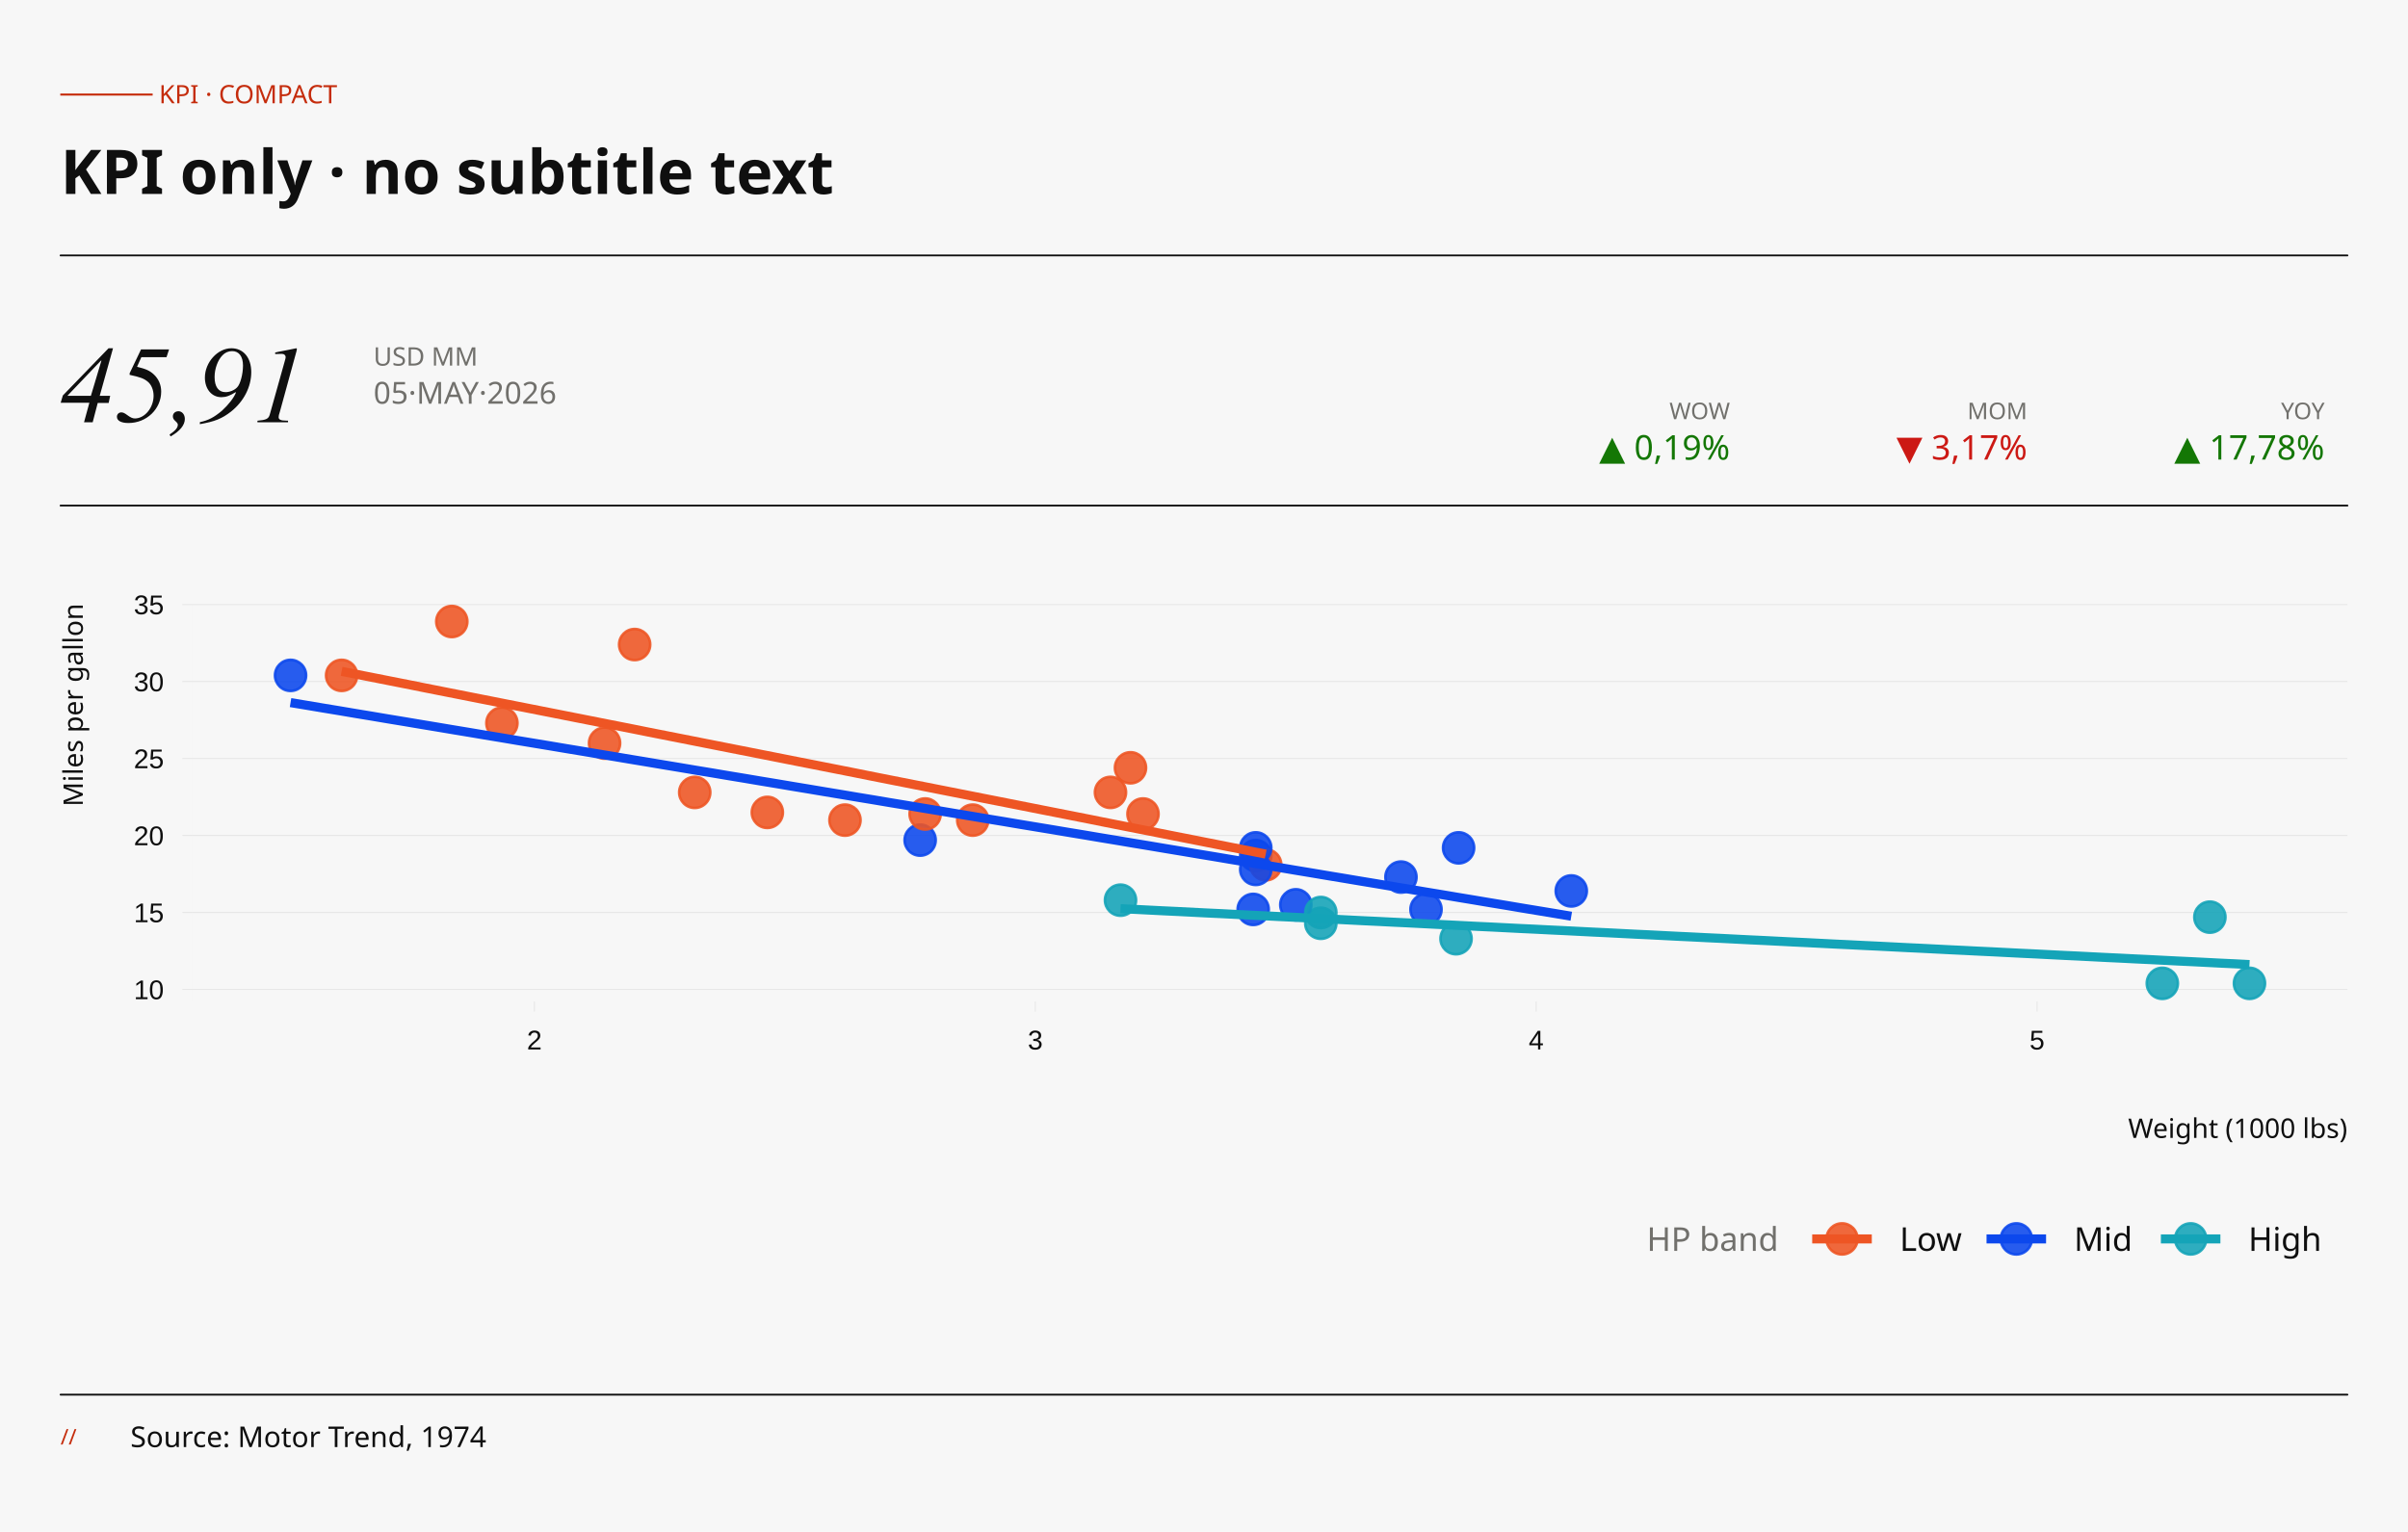
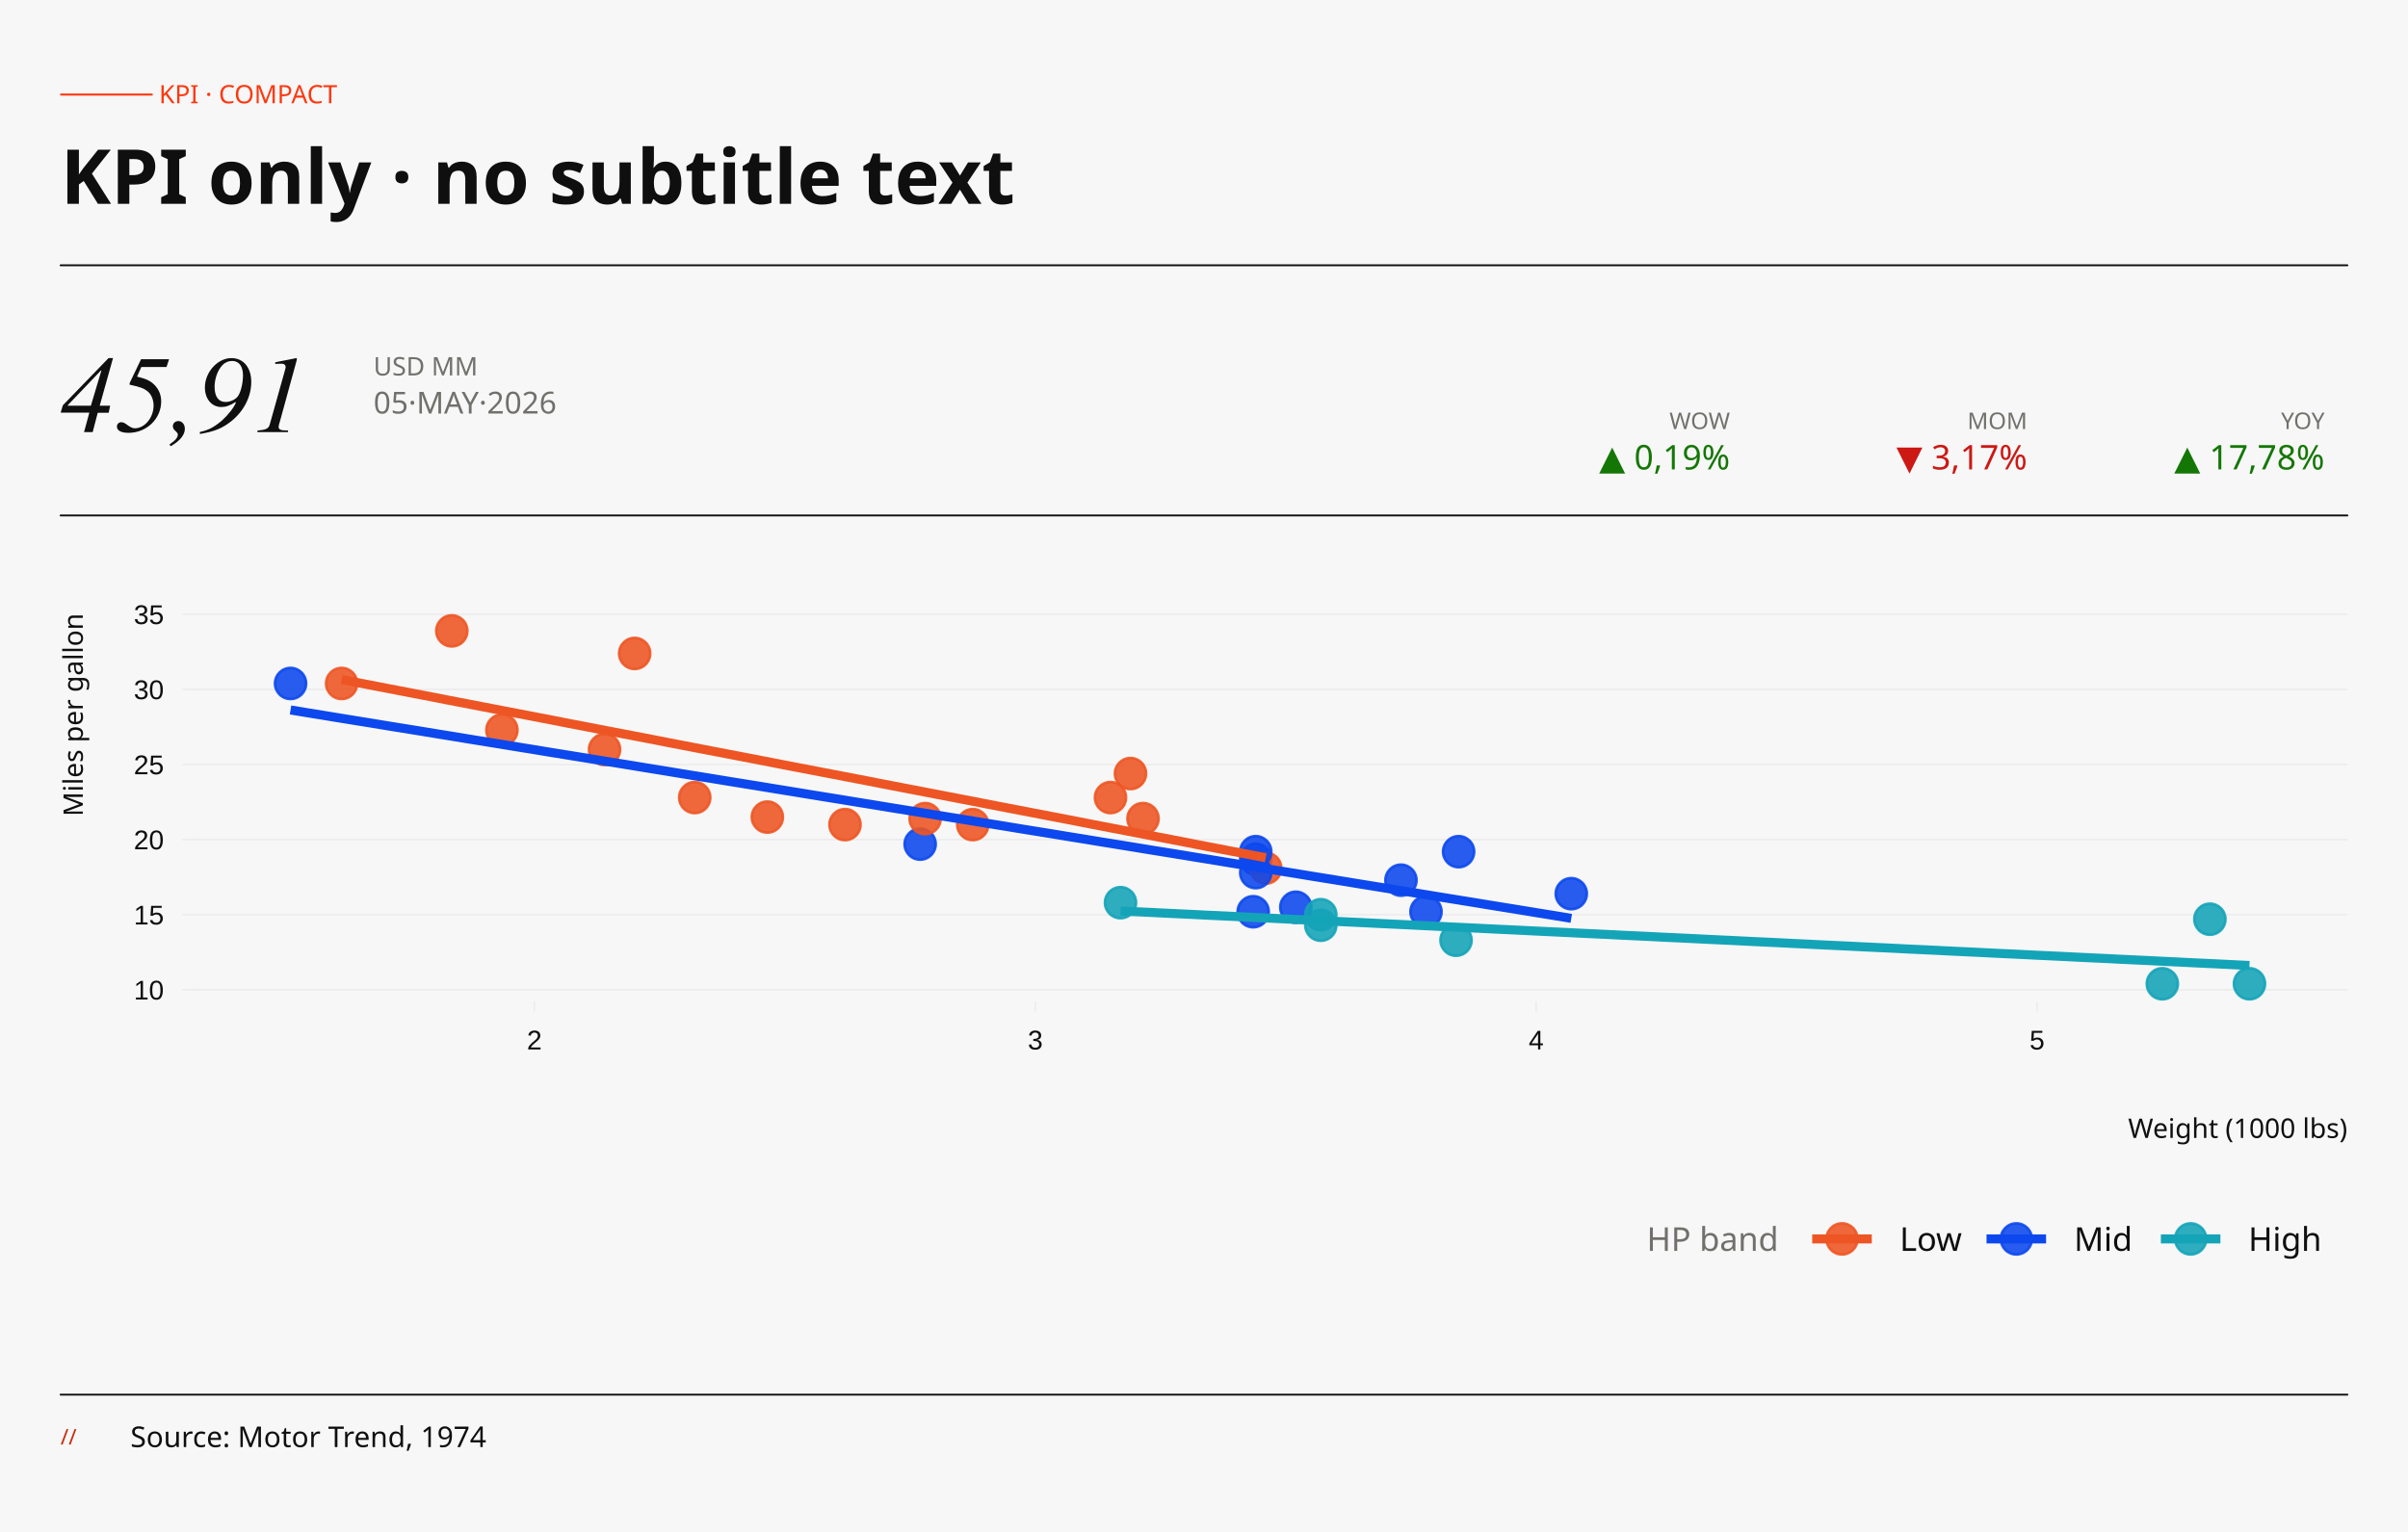
<svg xmlns="http://www.w3.org/2000/svg" width="396.00pt" height="252.00pt" viewBox="0 0 396.00 252.00">
  <g class="svglite">
    <defs>
      <style type="text/css">
    .svglite line, .svglite polyline, .svglite polygon, .svglite path, .svglite rect, .svglite circle {
      fill: none;
      stroke: #000000;
      stroke-linecap: round;
      stroke-linejoin: round;
      stroke-miterlimit: 10.00;
    }
    .svglite text {
      white-space: pre;
    }
    .svglite g.glyphgroup path {
      fill: inherit;
      stroke: none;
    }
  </style>
    </defs>
    <rect width="100%" height="100%" style="stroke: none; fill: none;" />
    <defs>
      <clipPath id="cpMC4wMHwzOTYuMDB8MC4wMHwyNTIuMDA=">
        <rect x="0.00" y="0.00" width="396.00" height="252.00" />
      </clipPath>
    </defs>
    <g clip-path="url(#cpMC4wMHwzOTYuMDB8MC4wMHwyNTIuMDA=)">
      <rect x="-0" y="-0" width="396.00" height="252.00" style="stroke-width: 0.65; stroke: none; fill: #F7F7F7;" />
    </g>
    <defs>
-       <clipPath id="cpMzEuNjd8Mzg2LjA0fDk5LjI2fDE2NC43NA==">
-         <rect x="31.67" y="99.26" width="354.37" height="65.48" />
+       <clipPath id="cpMzEuNjd8Mzg2LjA0fDEwMC44OHwxNjQuNzQ=">
+         <rect x="31.67" y="100.88" width="354.37" height="63.86" />
      </clipPath>
    </defs>
-     <g clip-path="url(#cpMzEuNjd8Mzg2LjA0fDk5LjI2fDE2NC43NA==)">
-       <rect x="31.67" y="99.26" width="354.37" height="65.48" style="stroke-width: 0.65; stroke: none; fill: #F7F7F7;" />
-       <polyline points="31.67,162.77 386.04,162.77 " style="stroke-width: 0.15; stroke: #E4E4E4; stroke-linecap: butt;" />
-       <polyline points="31.67,150.11 386.04,150.11 " style="stroke-width: 0.15; stroke: #E4E4E4; stroke-linecap: butt;" />
-       <polyline points="31.67,137.44 386.04,137.44 " style="stroke-width: 0.15; stroke: #E4E4E4; stroke-linecap: butt;" />
-       <polyline points="31.67,124.78 386.04,124.78 " style="stroke-width: 0.15; stroke: #E4E4E4; stroke-linecap: butt;" />
-       <polyline points="31.67,112.11 386.04,112.11 " style="stroke-width: 0.15; stroke: #E4E4E4; stroke-linecap: butt;" />
-       <polyline points="31.67,99.45 386.04,99.45 " style="stroke-width: 0.15; stroke: #E4E4E4; stroke-linecap: butt;" />
-       <circle cx="138.96" cy="134.91" r="2.56" style="stroke-width: 0.43; stroke: #EE5524; stroke-opacity: 0.88; fill: #EE5524; fill-opacity: 0.88;" />
-       <circle cx="159.97" cy="134.91" r="2.56" style="stroke-width: 0.43; stroke: #EE5524; stroke-opacity: 0.88; fill: #EE5524; fill-opacity: 0.88;" />
-       <circle cx="114.25" cy="130.35" r="2.56" style="stroke-width: 0.43; stroke: #EE5524; stroke-opacity: 0.88; fill: #EE5524; fill-opacity: 0.88;" />
-       <circle cx="187.97" cy="133.90" r="2.56" style="stroke-width: 0.43; stroke: #EE5524; stroke-opacity: 0.88; fill: #EE5524; fill-opacity: 0.88;" />
-       <circle cx="206.51" cy="140.74" r="2.56" style="stroke-width: 0.43; stroke: #0C48ED; stroke-opacity: 0.88; fill: #0C48ED; fill-opacity: 0.88;" />
-       <circle cx="208.15" cy="142.26" r="2.56" style="stroke-width: 0.43; stroke: #EE5524; stroke-opacity: 0.88; fill: #EE5524; fill-opacity: 0.88;" />
-       <circle cx="217.21" cy="151.88" r="2.56" style="stroke-width: 0.43; stroke: #14A4B8; stroke-opacity: 0.88; fill: #14A4B8; fill-opacity: 0.88;" />
-       <circle cx="185.91" cy="126.30" r="2.56" style="stroke-width: 0.43; stroke: #EE5524; stroke-opacity: 0.88; fill: #EE5524; fill-opacity: 0.88;" />
-       <circle cx="182.62" cy="130.35" r="2.56" style="stroke-width: 0.43; stroke: #EE5524; stroke-opacity: 0.88; fill: #EE5524; fill-opacity: 0.88;" />
-       <circle cx="206.51" cy="139.47" r="2.56" style="stroke-width: 0.43; stroke: #0C48ED; stroke-opacity: 0.88; fill: #0C48ED; fill-opacity: 0.88;" />
-       <circle cx="206.51" cy="143.02" r="2.56" style="stroke-width: 0.43; stroke: #0C48ED; stroke-opacity: 0.88; fill: #0C48ED; fill-opacity: 0.88;" />
-       <circle cx="258.40" cy="146.56" r="2.56" style="stroke-width: 0.43; stroke: #0C48ED; stroke-opacity: 0.88; fill: #0C48ED; fill-opacity: 0.88;" />
-       <circle cx="230.39" cy="144.28" r="2.56" style="stroke-width: 0.43; stroke: #0C48ED; stroke-opacity: 0.88; fill: #0C48ED; fill-opacity: 0.88;" />
-       <circle cx="234.51" cy="149.60" r="2.56" style="stroke-width: 0.43; stroke: #0C48ED; stroke-opacity: 0.88; fill: #0C48ED; fill-opacity: 0.88;" />
-       <circle cx="355.60" cy="161.76" r="2.56" style="stroke-width: 0.43; stroke: #14A4B8; stroke-opacity: 0.88; fill: #14A4B8; fill-opacity: 0.88;" />
-       <circle cx="369.93" cy="161.76" r="2.56" style="stroke-width: 0.43; stroke: #14A4B8; stroke-opacity: 0.88; fill: #14A4B8; fill-opacity: 0.88;" />
-       <circle cx="363.42" cy="150.87" r="2.56" style="stroke-width: 0.43; stroke: #14A4B8; stroke-opacity: 0.88; fill: #14A4B8; fill-opacity: 0.88;" />
-       <circle cx="104.37" cy="106.03" r="2.56" style="stroke-width: 0.43; stroke: #EE5524; stroke-opacity: 0.88; fill: #EE5524; fill-opacity: 0.88;" />
-       <circle cx="56.18" cy="111.10" r="2.56" style="stroke-width: 0.43; stroke: #EE5524; stroke-opacity: 0.88; fill: #EE5524; fill-opacity: 0.88;" />
-       <circle cx="74.30" cy="102.24" r="2.56" style="stroke-width: 0.43; stroke: #EE5524; stroke-opacity: 0.88; fill: #EE5524; fill-opacity: 0.88;" />
-       <circle cx="126.19" cy="133.64" r="2.56" style="stroke-width: 0.43; stroke: #EE5524; stroke-opacity: 0.88; fill: #EE5524; fill-opacity: 0.88;" />
-       <circle cx="213.10" cy="148.84" r="2.56" style="stroke-width: 0.43; stroke: #0C48ED; stroke-opacity: 0.88; fill: #0C48ED; fill-opacity: 0.88;" />
-       <circle cx="206.09" cy="149.60" r="2.56" style="stroke-width: 0.43; stroke: #0C48ED; stroke-opacity: 0.88; fill: #0C48ED; fill-opacity: 0.88;" />
-       <circle cx="239.45" cy="154.42" r="2.56" style="stroke-width: 0.43; stroke: #14A4B8; stroke-opacity: 0.88; fill: #14A4B8; fill-opacity: 0.88;" />
-       <circle cx="239.87" cy="139.47" r="2.56" style="stroke-width: 0.43; stroke: #0C48ED; stroke-opacity: 0.88; fill: #0C48ED; fill-opacity: 0.88;" />
-       <circle cx="82.54" cy="118.95" r="2.56" style="stroke-width: 0.43; stroke: #EE5524; stroke-opacity: 0.88; fill: #EE5524; fill-opacity: 0.88;" />
-       <circle cx="99.42" cy="122.25" r="2.56" style="stroke-width: 0.43; stroke: #EE5524; stroke-opacity: 0.88; fill: #EE5524; fill-opacity: 0.88;" />
-       <circle cx="47.78" cy="111.10" r="2.56" style="stroke-width: 0.43; stroke: #0C48ED; stroke-opacity: 0.88; fill: #0C48ED; fill-opacity: 0.88;" />
-       <circle cx="184.27" cy="148.08" r="2.56" style="stroke-width: 0.43; stroke: #14A4B8; stroke-opacity: 0.88; fill: #14A4B8; fill-opacity: 0.88;" />
-       <circle cx="151.32" cy="138.20" r="2.56" style="stroke-width: 0.43; stroke: #0C48ED; stroke-opacity: 0.88; fill: #0C48ED; fill-opacity: 0.88;" />
-       <circle cx="217.21" cy="150.11" r="2.56" style="stroke-width: 0.43; stroke: #14A4B8; stroke-opacity: 0.88; fill: #14A4B8; fill-opacity: 0.88;" />
-       <circle cx="152.14" cy="133.90" r="2.56" style="stroke-width: 0.43; stroke: #EE5524; stroke-opacity: 0.88; fill: #EE5524; fill-opacity: 0.88;" />
-       <polyline points="56.18,110.44 58.10,110.82 60.03,111.20 61.95,111.58 63.87,111.96 65.80,112.34 67.72,112.72 69.65,113.11 71.57,113.49 73.49,113.87 75.42,114.25 77.34,114.63 79.26,115.01 81.19,115.39 83.11,115.77 85.03,116.15 86.96,116.53 88.88,116.91 90.81,117.29 92.73,117.67 94.65,118.05 96.58,118.43 98.50,118.81 100.42,119.19 102.35,119.57 104.27,119.95 106.20,120.34 108.12,120.72 110.04,121.10 111.97,121.48 113.89,121.86 115.81,122.24 117.74,122.62 119.66,123.00 121.59,123.38 123.51,123.76 125.43,124.14 127.36,124.52 129.28,124.90 131.20,125.28 133.13,125.66 135.05,126.04 136.98,126.42 138.90,126.80 140.82,127.18 142.75,127.57 144.67,127.95 146.59,128.33 148.52,128.71 150.44,129.09 152.37,129.47 154.29,129.85 156.21,130.23 158.14,130.61 160.06,130.99 161.98,131.37 163.91,131.75 165.83,132.13 167.76,132.51 169.68,132.89 171.60,133.27 173.53,133.65 175.45,134.03 177.37,134.41 179.30,134.79 181.22,135.18 183.14,135.56 185.07,135.94 186.99,136.32 188.92,136.70 190.84,137.08 192.76,137.46 194.69,137.84 196.61,138.22 198.53,138.60 200.46,138.98 202.38,139.36 204.31,139.74 206.23,140.12 208.15,140.50 " style="stroke-width: 1.49; stroke: #EE5524; stroke-linecap: butt;" />
-       <polyline points="47.78,115.58 50.44,116.02 53.11,116.47 55.78,116.91 58.44,117.36 61.11,117.80 63.77,118.25 66.44,118.69 69.11,119.14 71.77,119.58 74.44,120.03 77.10,120.47 79.77,120.92 82.44,121.36 85.10,121.81 87.77,122.25 90.43,122.69 93.10,123.14 95.77,123.58 98.43,124.03 101.10,124.47 103.77,124.92 106.43,125.36 109.10,125.81 111.76,126.25 114.43,126.70 117.10,127.14 119.76,127.59 122.43,128.03 125.09,128.48 127.76,128.92 130.43,129.37 133.09,129.81 135.76,130.26 138.42,130.70 141.09,131.15 143.76,131.59 146.42,132.04 149.09,132.48 151.76,132.93 154.42,133.37 157.09,133.82 159.75,134.26 162.42,134.71 165.09,135.15 167.75,135.60 170.42,136.04 173.08,136.48 175.75,136.93 178.42,137.37 181.08,137.82 183.75,138.26 186.41,138.71 189.08,139.15 191.75,139.60 194.41,140.04 197.08,140.49 199.75,140.93 202.41,141.38 205.08,141.82 207.74,142.27 210.41,142.71 213.08,143.16 215.74,143.60 218.41,144.05 221.07,144.49 223.74,144.94 226.41,145.38 229.07,145.83 231.74,146.27 234.40,146.72 237.07,147.16 239.74,147.61 242.40,148.05 245.07,148.50 247.74,148.94 250.40,149.39 253.07,149.83 255.73,150.27 258.40,150.72 " style="stroke-width: 1.49; stroke: #0C48ED; stroke-linecap: butt;" />
-       <polyline points="184.27,149.48 186.62,149.59 188.97,149.71 191.32,149.83 193.67,149.94 196.02,150.06 198.37,150.18 200.72,150.29 203.07,150.41 205.42,150.53 207.77,150.64 210.12,150.76 212.47,150.87 214.82,150.99 217.17,151.11 219.52,151.22 221.87,151.34 224.22,151.46 226.57,151.57 228.92,151.69 231.27,151.80 233.62,151.92 235.97,152.04 238.32,152.15 240.67,152.27 243.02,152.39 245.37,152.50 247.72,152.62 250.07,152.74 252.42,152.85 254.77,152.97 257.12,153.08 259.47,153.20 261.82,153.32 264.17,153.43 266.52,153.55 268.87,153.67 271.22,153.78 273.57,153.90 275.92,154.02 278.27,154.13 280.62,154.25 282.97,154.36 285.32,154.48 287.67,154.60 290.02,154.71 292.37,154.83 294.72,154.95 297.07,155.06 299.42,155.18 301.77,155.30 304.12,155.41 306.47,155.53 308.83,155.64 311.18,155.76 313.53,155.88 315.88,155.99 318.23,156.11 320.58,156.23 322.93,156.34 325.28,156.46 327.63,156.57 329.98,156.69 332.33,156.81 334.68,156.92 337.03,157.04 339.38,157.16 341.73,157.27 344.08,157.39 346.43,157.51 348.78,157.62 351.13,157.74 353.48,157.85 355.83,157.97 358.18,158.09 360.53,158.20 362.88,158.32 365.23,158.44 367.58,158.55 369.93,158.67 " style="stroke-width: 1.49; stroke: #14A4B8; stroke-linecap: butt;" />
+     <g clip-path="url(#cpMzEuNjd8Mzg2LjA0fDEwMC44OHwxNjQuNzQ=)">
+       <rect x="31.67" y="100.88" width="354.37" height="63.86" style="stroke-width: 0.65; stroke: none; fill: #F7F7F7;" />
+       <polyline points="31.67,162.82 386.04,162.82 " style="stroke-width: 0.15; stroke: #E4E4E4; stroke-linecap: butt;" />
+       <polyline points="31.67,150.47 386.04,150.47 " style="stroke-width: 0.15; stroke: #E4E4E4; stroke-linecap: butt;" />
+       <polyline points="31.67,138.12 386.04,138.12 " style="stroke-width: 0.15; stroke: #E4E4E4; stroke-linecap: butt;" />
+       <polyline points="31.67,125.77 386.04,125.77 " style="stroke-width: 0.15; stroke: #E4E4E4; stroke-linecap: butt;" />
+       <polyline points="31.67,113.42 386.04,113.42 " style="stroke-width: 0.15; stroke: #E4E4E4; stroke-linecap: butt;" />
+       <polyline points="31.67,101.06 386.04,101.06 " style="stroke-width: 0.15; stroke: #E4E4E4; stroke-linecap: butt;" />
+       <circle cx="138.96" cy="135.65" r="2.56" style="stroke-width: 0.43; stroke: #EE5524; stroke-opacity: 0.88; fill: #EE5524; fill-opacity: 0.88;" />
+       <circle cx="159.97" cy="135.65" r="2.56" style="stroke-width: 0.43; stroke: #EE5524; stroke-opacity: 0.88; fill: #EE5524; fill-opacity: 0.88;" />
+       <circle cx="114.25" cy="131.20" r="2.56" style="stroke-width: 0.43; stroke: #EE5524; stroke-opacity: 0.88; fill: #EE5524; fill-opacity: 0.88;" />
+       <circle cx="187.97" cy="134.66" r="2.56" style="stroke-width: 0.43; stroke: #EE5524; stroke-opacity: 0.88; fill: #EE5524; fill-opacity: 0.88;" />
+       <circle cx="206.51" cy="141.33" r="2.56" style="stroke-width: 0.43; stroke: #0C48ED; stroke-opacity: 0.88; fill: #0C48ED; fill-opacity: 0.88;" />
+       <circle cx="208.15" cy="142.81" r="2.56" style="stroke-width: 0.43; stroke: #EE5524; stroke-opacity: 0.88; fill: #EE5524; fill-opacity: 0.88;" />
+       <circle cx="217.21" cy="152.20" r="2.56" style="stroke-width: 0.43; stroke: #14A4B8; stroke-opacity: 0.88; fill: #14A4B8; fill-opacity: 0.88;" />
+       <circle cx="185.91" cy="127.25" r="2.56" style="stroke-width: 0.43; stroke: #EE5524; stroke-opacity: 0.88; fill: #EE5524; fill-opacity: 0.88;" />
+       <circle cx="182.62" cy="131.20" r="2.56" style="stroke-width: 0.43; stroke: #EE5524; stroke-opacity: 0.88; fill: #EE5524; fill-opacity: 0.88;" />
+       <circle cx="206.51" cy="140.10" r="2.56" style="stroke-width: 0.43; stroke: #0C48ED; stroke-opacity: 0.88; fill: #0C48ED; fill-opacity: 0.88;" />
+       <circle cx="206.51" cy="143.55" r="2.56" style="stroke-width: 0.43; stroke: #0C48ED; stroke-opacity: 0.88; fill: #0C48ED; fill-opacity: 0.88;" />
+       <circle cx="258.40" cy="147.01" r="2.56" style="stroke-width: 0.43; stroke: #0C48ED; stroke-opacity: 0.88; fill: #0C48ED; fill-opacity: 0.88;" />
+       <circle cx="230.39" cy="144.79" r="2.56" style="stroke-width: 0.43; stroke: #0C48ED; stroke-opacity: 0.88; fill: #0C48ED; fill-opacity: 0.88;" />
+       <circle cx="234.51" cy="149.98" r="2.56" style="stroke-width: 0.43; stroke: #0C48ED; stroke-opacity: 0.88; fill: #0C48ED; fill-opacity: 0.88;" />
+       <circle cx="355.60" cy="161.83" r="2.56" style="stroke-width: 0.43; stroke: #14A4B8; stroke-opacity: 0.88; fill: #14A4B8; fill-opacity: 0.88;" />
+       <circle cx="369.93" cy="161.83" r="2.56" style="stroke-width: 0.43; stroke: #14A4B8; stroke-opacity: 0.88; fill: #14A4B8; fill-opacity: 0.88;" />
+       <circle cx="363.42" cy="151.21" r="2.56" style="stroke-width: 0.43; stroke: #14A4B8; stroke-opacity: 0.88; fill: #14A4B8; fill-opacity: 0.88;" />
+       <circle cx="104.37" cy="107.49" r="2.56" style="stroke-width: 0.43; stroke: #EE5524; stroke-opacity: 0.88; fill: #EE5524; fill-opacity: 0.88;" />
+       <circle cx="56.18" cy="112.43" r="2.56" style="stroke-width: 0.43; stroke: #EE5524; stroke-opacity: 0.88; fill: #EE5524; fill-opacity: 0.88;" />
+       <circle cx="74.30" cy="103.78" r="2.56" style="stroke-width: 0.43; stroke: #EE5524; stroke-opacity: 0.88; fill: #EE5524; fill-opacity: 0.88;" />
+       <circle cx="126.19" cy="134.41" r="2.56" style="stroke-width: 0.43; stroke: #EE5524; stroke-opacity: 0.88; fill: #EE5524; fill-opacity: 0.88;" />
+       <circle cx="213.10" cy="149.24" r="2.56" style="stroke-width: 0.43; stroke: #0C48ED; stroke-opacity: 0.88; fill: #0C48ED; fill-opacity: 0.88;" />
+       <circle cx="206.09" cy="149.98" r="2.56" style="stroke-width: 0.43; stroke: #0C48ED; stroke-opacity: 0.88; fill: #0C48ED; fill-opacity: 0.88;" />
+       <circle cx="239.45" cy="154.67" r="2.56" style="stroke-width: 0.43; stroke: #14A4B8; stroke-opacity: 0.88; fill: #14A4B8; fill-opacity: 0.88;" />
+       <circle cx="239.87" cy="140.10" r="2.56" style="stroke-width: 0.43; stroke: #0C48ED; stroke-opacity: 0.88; fill: #0C48ED; fill-opacity: 0.88;" />
+       <circle cx="82.54" cy="120.09" r="2.56" style="stroke-width: 0.43; stroke: #EE5524; stroke-opacity: 0.88; fill: #EE5524; fill-opacity: 0.88;" />
+       <circle cx="99.42" cy="123.30" r="2.56" style="stroke-width: 0.43; stroke: #EE5524; stroke-opacity: 0.88; fill: #EE5524; fill-opacity: 0.88;" />
+       <circle cx="47.78" cy="112.43" r="2.56" style="stroke-width: 0.43; stroke: #0C48ED; stroke-opacity: 0.88; fill: #0C48ED; fill-opacity: 0.88;" />
+       <circle cx="184.27" cy="148.49" r="2.56" style="stroke-width: 0.43; stroke: #14A4B8; stroke-opacity: 0.88; fill: #14A4B8; fill-opacity: 0.88;" />
+       <circle cx="151.32" cy="138.86" r="2.56" style="stroke-width: 0.43; stroke: #0C48ED; stroke-opacity: 0.88; fill: #0C48ED; fill-opacity: 0.88;" />
+       <circle cx="217.21" cy="150.47" r="2.56" style="stroke-width: 0.43; stroke: #14A4B8; stroke-opacity: 0.88; fill: #14A4B8; fill-opacity: 0.88;" />
+       <circle cx="152.14" cy="134.66" r="2.56" style="stroke-width: 0.43; stroke: #EE5524; stroke-opacity: 0.88; fill: #EE5524; fill-opacity: 0.88;" />
+       <polyline points="56.18,111.79 58.10,112.16 60.03,112.53 61.95,112.90 63.87,113.27 65.80,113.64 67.72,114.01 69.65,114.38 71.57,114.75 73.49,115.13 75.42,115.50 77.34,115.87 79.26,116.24 81.19,116.61 83.11,116.98 85.03,117.35 86.96,117.72 88.88,118.09 90.81,118.46 92.73,118.84 94.65,119.21 96.58,119.58 98.50,119.95 100.42,120.32 102.35,120.69 104.27,121.06 106.20,121.43 108.12,121.80 110.04,122.18 111.97,122.55 113.89,122.92 115.81,123.29 117.74,123.66 119.66,124.03 121.59,124.40 123.51,124.77 125.43,125.14 127.36,125.52 129.28,125.89 131.20,126.26 133.13,126.63 135.05,127.00 136.98,127.37 138.90,127.74 140.82,128.11 142.75,128.48 144.67,128.86 146.59,129.23 148.52,129.60 150.44,129.97 152.37,130.34 154.29,130.71 156.21,131.08 158.14,131.45 160.06,131.82 161.98,132.20 163.91,132.57 165.83,132.94 167.76,133.31 169.68,133.68 171.60,134.05 173.53,134.42 175.45,134.79 177.37,135.16 179.30,135.54 181.22,135.91 183.14,136.28 185.07,136.65 186.99,137.02 188.92,137.39 190.84,137.76 192.76,138.13 194.69,138.50 196.61,138.88 198.53,139.25 200.46,139.62 202.38,139.99 204.31,140.36 206.23,140.73 208.15,141.10 " style="stroke-width: 1.49; stroke: #EE5524; stroke-linecap: butt;" />
+       <polyline points="47.78,116.79 50.44,117.23 53.11,117.66 55.78,118.10 58.44,118.53 61.11,118.96 63.77,119.40 66.44,119.83 69.11,120.26 71.77,120.70 74.44,121.13 77.10,121.57 79.77,122.00 82.44,122.43 85.10,122.87 87.77,123.30 90.43,123.74 93.10,124.17 95.77,124.60 98.43,125.04 101.10,125.47 103.77,125.90 106.43,126.34 109.10,126.77 111.76,127.21 114.43,127.64 117.10,128.07 119.76,128.51 122.43,128.94 125.09,129.37 127.76,129.81 130.43,130.24 133.09,130.68 135.76,131.11 138.42,131.54 141.09,131.98 143.76,132.41 146.42,132.85 149.09,133.28 151.76,133.71 154.42,134.15 157.09,134.58 159.75,135.01 162.42,135.45 165.09,135.88 167.75,136.32 170.42,136.75 173.08,137.18 175.75,137.62 178.42,138.05 181.08,138.49 183.75,138.92 186.41,139.35 189.08,139.79 191.75,140.22 194.41,140.65 197.08,141.09 199.75,141.52 202.41,141.96 205.08,142.39 207.74,142.82 210.41,143.26 213.08,143.69 215.74,144.13 218.41,144.56 221.07,144.99 223.74,145.43 226.41,145.86 229.07,146.29 231.74,146.73 234.40,147.16 237.07,147.60 239.74,148.03 242.40,148.46 245.07,148.90 247.74,149.33 250.40,149.76 253.07,150.20 255.73,150.63 258.40,151.07 " style="stroke-width: 1.49; stroke: #0C48ED; stroke-linecap: butt;" />
+       <polyline points="184.27,149.86 186.62,149.97 188.97,150.08 191.32,150.20 193.67,150.31 196.02,150.42 198.37,150.54 200.72,150.65 203.07,150.76 205.42,150.88 207.77,150.99 210.12,151.10 212.47,151.22 214.82,151.33 217.17,151.44 219.52,151.56 221.87,151.67 224.22,151.78 226.57,151.90 228.92,152.01 231.27,152.12 233.62,152.24 235.97,152.35 238.32,152.47 240.67,152.58 243.02,152.69 245.37,152.81 247.72,152.92 250.07,153.03 252.42,153.15 254.77,153.26 257.12,153.37 259.47,153.49 261.82,153.60 264.17,153.71 266.52,153.83 268.87,153.94 271.22,154.05 273.57,154.17 275.92,154.28 278.27,154.39 280.62,154.51 282.97,154.62 285.32,154.73 287.67,154.85 290.02,154.96 292.37,155.07 294.72,155.19 297.07,155.30 299.42,155.42 301.77,155.53 304.12,155.64 306.47,155.76 308.83,155.87 311.18,155.98 313.53,156.10 315.88,156.21 318.23,156.32 320.58,156.44 322.93,156.55 325.28,156.66 327.63,156.78 329.98,156.89 332.33,157.00 334.68,157.12 337.03,157.23 339.38,157.34 341.73,157.46 344.08,157.57 346.43,157.68 348.78,157.80 351.13,157.91 353.48,158.02 355.83,158.14 358.18,158.25 360.53,158.37 362.88,158.48 365.23,158.59 367.58,158.71 369.93,158.82 " style="stroke-width: 1.49; stroke: #14A4B8; stroke-linecap: butt;" />
    </g>
    <g clip-path="url(#cpMC4wMHwzOTYuMDB8MC4wMHwyNTIuMDA=)">
-       <text x="26.96" y="164.37" text-anchor="end" style="font-size: 4.46px;fill: #0F0F0F; font-family: &quot;Arial&quot;;" textLength="4.97px" lengthAdjust="spacingAndGlyphs">10</text>
-       <text x="26.96" y="151.70" text-anchor="end" style="font-size: 4.46px;fill: #0F0F0F; font-family: &quot;Arial&quot;;" textLength="4.97px" lengthAdjust="spacingAndGlyphs">15</text>
-       <text x="26.96" y="139.04" text-anchor="end" style="font-size: 4.46px;fill: #0F0F0F; font-family: &quot;Arial&quot;;" textLength="4.97px" lengthAdjust="spacingAndGlyphs">20</text>
-       <text x="26.96" y="126.37" text-anchor="end" style="font-size: 4.46px;fill: #0F0F0F; font-family: &quot;Arial&quot;;" textLength="4.97px" lengthAdjust="spacingAndGlyphs">25</text>
-       <text x="26.96" y="113.71" text-anchor="end" style="font-size: 4.46px;fill: #0F0F0F; font-family: &quot;Arial&quot;;" textLength="4.97px" lengthAdjust="spacingAndGlyphs">30</text>
-       <text x="26.96" y="101.04" text-anchor="end" style="font-size: 4.46px;fill: #0F0F0F; font-family: &quot;Arial&quot;;" textLength="4.97px" lengthAdjust="spacingAndGlyphs">35</text>
-       <polyline points="29.99,162.77 31.67,162.77 " style="stroke-width: 0.15; stroke: #E4E4E4; stroke-linecap: butt;" />
-       <polyline points="29.99,150.11 31.67,150.11 " style="stroke-width: 0.15; stroke: #E4E4E4; stroke-linecap: butt;" />
-       <polyline points="29.99,137.44 31.67,137.44 " style="stroke-width: 0.15; stroke: #E4E4E4; stroke-linecap: butt;" />
-       <polyline points="29.99,124.78 31.67,124.78 " style="stroke-width: 0.15; stroke: #E4E4E4; stroke-linecap: butt;" />
-       <polyline points="29.99,112.11 31.67,112.11 " style="stroke-width: 0.15; stroke: #E4E4E4; stroke-linecap: butt;" />
-       <polyline points="29.99,99.45 31.67,99.45 " style="stroke-width: 0.15; stroke: #E4E4E4; stroke-linecap: butt;" />
+       <text x="26.96" y="164.42" text-anchor="end" style="font-size: 4.46px;fill: #0F0F0F; font-family: &quot;Arial&quot;;" textLength="4.97px" lengthAdjust="spacingAndGlyphs">10</text>
+       <text x="26.96" y="152.07" text-anchor="end" style="font-size: 4.46px;fill: #0F0F0F; font-family: &quot;Arial&quot;;" textLength="4.97px" lengthAdjust="spacingAndGlyphs">15</text>
+       <text x="26.96" y="139.71" text-anchor="end" style="font-size: 4.46px;fill: #0F0F0F; font-family: &quot;Arial&quot;;" textLength="4.97px" lengthAdjust="spacingAndGlyphs">20</text>
+       <text x="26.96" y="127.36" text-anchor="end" style="font-size: 4.46px;fill: #0F0F0F; font-family: &quot;Arial&quot;;" textLength="4.97px" lengthAdjust="spacingAndGlyphs">25</text>
+       <text x="26.96" y="115.01" text-anchor="end" style="font-size: 4.46px;fill: #0F0F0F; font-family: &quot;Arial&quot;;" textLength="4.97px" lengthAdjust="spacingAndGlyphs">30</text>
+       <text x="26.96" y="102.66" text-anchor="end" style="font-size: 4.46px;fill: #0F0F0F; font-family: &quot;Arial&quot;;" textLength="4.97px" lengthAdjust="spacingAndGlyphs">35</text>
+       <polyline points="29.99,162.82 31.67,162.82 " style="stroke-width: 0.15; stroke: #E4E4E4; stroke-linecap: butt;" />
+       <polyline points="29.99,150.47 31.67,150.47 " style="stroke-width: 0.15; stroke: #E4E4E4; stroke-linecap: butt;" />
+       <polyline points="29.99,138.12 31.67,138.12 " style="stroke-width: 0.15; stroke: #E4E4E4; stroke-linecap: butt;" />
+       <polyline points="29.99,125.77 31.67,125.77 " style="stroke-width: 0.15; stroke: #E4E4E4; stroke-linecap: butt;" />
+       <polyline points="29.99,113.42 31.67,113.42 " style="stroke-width: 0.15; stroke: #E4E4E4; stroke-linecap: butt;" />
+       <polyline points="29.99,101.06 31.67,101.06 " style="stroke-width: 0.15; stroke: #E4E4E4; stroke-linecap: butt;" />
      <polyline points="87.89,166.42 87.89,164.74 " style="stroke-width: 0.15; stroke: #E4E4E4; stroke-linecap: butt;" />
      <polyline points="170.26,166.42 170.26,164.74 " style="stroke-width: 0.15; stroke: #E4E4E4; stroke-linecap: butt;" />
      <polyline points="252.63,166.42 252.63,164.74 " style="stroke-width: 0.15; stroke: #E4E4E4; stroke-linecap: butt;" />
      <polyline points="335.00,166.42 335.00,164.74 " style="stroke-width: 0.15; stroke: #E4E4E4; stroke-linecap: butt;" />
      <text x="87.89" y="172.63" text-anchor="middle" style="font-size: 4.46px;fill: #0F0F0F; font-family: &quot;Arial&quot;;" textLength="2.48px" lengthAdjust="spacingAndGlyphs">2</text>
      <text x="170.26" y="172.63" text-anchor="middle" style="font-size: 4.46px;fill: #0F0F0F; font-family: &quot;Arial&quot;;" textLength="2.48px" lengthAdjust="spacingAndGlyphs">3</text>
      <text x="252.63" y="172.63" text-anchor="middle" style="font-size: 4.46px;fill: #0F0F0F; font-family: &quot;Arial&quot;;" textLength="2.48px" lengthAdjust="spacingAndGlyphs">4</text>
      <text x="335.00" y="172.63" text-anchor="middle" style="font-size: 4.46px;fill: #0F0F0F; font-family: &quot;Arial&quot;;" textLength="2.48px" lengthAdjust="spacingAndGlyphs">5</text>
      <text x="386.04" y="187.19" text-anchor="end" style="font-size: 4.46px;fill: #0F0F0F; font-family: &quot;JetBrains Mono&quot;;" textLength="45.42px" lengthAdjust="spacingAndGlyphs">Weight (1000 lbs)</text>
-       <text transform="translate(13.62,99.26) rotate(-90)" text-anchor="end" style="font-size: 4.46px;fill: #0F0F0F; font-family: &quot;JetBrains Mono&quot;;" textLength="42.75px" lengthAdjust="spacingAndGlyphs">Miles per gallon</text>
+       <text transform="translate(13.62,100.88) rotate(-90)" text-anchor="end" style="font-size: 4.46px;fill: #0F0F0F; font-family: &quot;JetBrains Mono&quot;;" textLength="42.75px" lengthAdjust="spacingAndGlyphs">Miles per gallon</text>
      <rect x="267.43" y="194.32" width="118.60" height="18.96" style="stroke-width: 0.75; stroke: none;" />
      <rect x="267.43" y="194.32" width="118.60" height="18.96" style="stroke-width: 0.65; stroke: none; fill: #F7F7F7;" />
      <text x="270.80" y="205.77" style="font-size: 5.40px;fill: #71706C; font-family: &quot;JetBrains Mono&quot;;" textLength="22.64px" lengthAdjust="spacingAndGlyphs">HP band</text>
      <rect x="296.80" y="197.68" width="12.24" height="12.24" style="stroke-width: 0.65; stroke: none; fill: #F7F7F7;" />
      <circle cx="302.92" cy="203.80" r="2.56" style="stroke-width: 0.43; stroke: #EE5524; stroke-opacity: 0.88; fill: #EE5524; fill-opacity: 0.88;" />
      <line x1="298.02" y1="203.80" x2="307.82" y2="203.80" style="stroke-width: 1.49; stroke: #EE5524; stroke-linecap: butt;" />
      <rect x="325.47" y="197.68" width="12.24" height="12.24" style="stroke-width: 0.65; stroke: none; fill: #F7F7F7;" />
      <circle cx="331.59" cy="203.80" r="2.56" style="stroke-width: 0.43; stroke: #0C48ED; stroke-opacity: 0.88; fill: #0C48ED; fill-opacity: 0.88;" />
      <line x1="326.69" y1="203.80" x2="336.48" y2="203.80" style="stroke-width: 1.49; stroke: #0C48ED; stroke-linecap: butt;" />
      <rect x="354.14" y="197.68" width="12.24" height="12.24" style="stroke-width: 0.65; stroke: none; fill: #F7F7F7;" />
      <circle cx="360.26" cy="203.80" r="2.56" style="stroke-width: 0.43; stroke: #14A4B8; stroke-opacity: 0.88; fill: #14A4B8; fill-opacity: 0.88;" />
      <line x1="355.36" y1="203.80" x2="365.15" y2="203.80" style="stroke-width: 1.49; stroke: #14A4B8; stroke-linecap: butt;" />
      <text x="312.40" y="205.77" style="font-size: 5.40px;fill: #0F0F0F; font-family: &quot;JetBrains Mono&quot;;" textLength="9.70px" lengthAdjust="spacingAndGlyphs">Low</text>
      <text x="341.07" y="205.77" style="font-size: 5.40px;fill: #0F0F0F; font-family: &quot;JetBrains Mono&quot;;" textLength="9.70px" lengthAdjust="spacingAndGlyphs">Mid</text>
      <text x="369.74" y="205.77" style="font-size: 5.40px;fill: #0F0F0F; font-family: &quot;JetBrains Mono&quot;;" textLength="12.94px" lengthAdjust="spacingAndGlyphs">High</text>
-       <polyline points="9.96,42.02 386.04,42.02 " style="stroke-width: 0.30; stroke: #0F0F0F;" />
-       <polyline points="9.96,83.17 386.04,83.17 " style="stroke-width: 0.30; stroke: #0F0F0F;" />
-       <text x="9.96" y="69.46" style="font-size: 18.00px; font-style: italic;fill: #0F0F0F; font-family: &quot;Times&quot;;" textLength="40.50px" lengthAdjust="spacingAndGlyphs">45,91</text>
-       <text x="61.42" y="60.14" style="font-size: 4.20px;fill: #71706C; font-family: &quot;JetBrains Mono&quot;;" textLength="15.09px" lengthAdjust="spacingAndGlyphs">USD MM</text>
-       <text x="61.42" y="66.41" style="font-size: 5.00px;fill: #71706C; font-family: &quot;JetBrains Mono&quot;;" textLength="33.00px" lengthAdjust="spacingAndGlyphs">05·MAY·2026</text>
-       <text x="284.50" y="68.96" text-anchor="end" style="font-size: 3.80px;fill: #71706C; font-family: &quot;JetBrains Mono&quot;;" textLength="6.84px" lengthAdjust="spacingAndGlyphs">WOW</text>
-       <text x="284.50" y="75.60" text-anchor="end" style="font-size: 5.60px;fill: #147705; font-family: &quot;JetBrains Mono&quot;;" textLength="23.52px" lengthAdjust="spacingAndGlyphs">▲ 0,19%</text>
-       <text x="333.39" y="68.96" text-anchor="end" style="font-size: 3.80px;fill: #71706C; font-family: &quot;JetBrains Mono&quot;;" textLength="6.84px" lengthAdjust="spacingAndGlyphs">MOM</text>
-       <text x="333.39" y="75.60" text-anchor="end" style="font-size: 5.60px;fill: #CC1914; font-family: &quot;JetBrains Mono&quot;;" textLength="23.52px" lengthAdjust="spacingAndGlyphs">▼ 3,17%</text>
-       <text x="382.28" y="68.96" text-anchor="end" style="font-size: 3.80px;fill: #71706C; font-family: &quot;JetBrains Mono&quot;;" textLength="6.84px" lengthAdjust="spacingAndGlyphs">YOY</text>
-       <text x="382.28" y="75.60" text-anchor="end" style="font-size: 5.60px;fill: #147705; font-family: &quot;JetBrains Mono&quot;;" textLength="26.88px" lengthAdjust="spacingAndGlyphs">▲ 17,78%</text>
-       <text x="9.96" y="31.91" style="font-size: 10.12px; font-weight: 600;fill: #0F0F0F; font-family: &quot;Archivo&quot;;" textLength="114.08px" lengthAdjust="spacingAndGlyphs">KPI only · no subtitle text</text>
-       <text x="9.96" y="16.99" style="font-size: 4.18px;fill: #C52C0C; font-family: &quot;JetBrains Mono&quot;;" textLength="50.00px" lengthAdjust="spacingAndGlyphs">────── KPI · COMPACT</text>
+       <polyline points="9.96,43.64 386.04,43.64 " style="stroke-width: 0.30; stroke: #0F0F0F;" />
+       <polyline points="9.96,84.79 386.04,84.79 " style="stroke-width: 0.30; stroke: #0F0F0F;" />
+       <text x="9.96" y="71.08" style="font-size: 18.00px; font-style: italic;fill: #0F0F0F; font-family: &quot;Times&quot;;" textLength="40.50px" lengthAdjust="spacingAndGlyphs">45,91</text>
+       <text x="61.42" y="61.76" style="font-size: 4.20px;fill: #71706C; font-family: &quot;JetBrains Mono&quot;;" textLength="15.09px" lengthAdjust="spacingAndGlyphs">USD MM</text>
+       <text x="61.42" y="68.03" style="font-size: 5.00px;fill: #71706C; font-family: &quot;JetBrains Mono&quot;;" textLength="33.00px" lengthAdjust="spacingAndGlyphs">05·MAY·2026</text>
+       <text x="284.50" y="70.58" text-anchor="end" style="font-size: 3.80px;fill: #71706C; font-family: &quot;JetBrains Mono&quot;;" textLength="6.84px" lengthAdjust="spacingAndGlyphs">WOW</text>
+       <text x="284.50" y="77.22" text-anchor="end" style="font-size: 5.60px;fill: #147705; font-family: &quot;JetBrains Mono&quot;;" textLength="23.52px" lengthAdjust="spacingAndGlyphs">▲ 0,19%</text>
+       <text x="333.39" y="70.58" text-anchor="end" style="font-size: 3.80px;fill: #71706C; font-family: &quot;JetBrains Mono&quot;;" textLength="6.84px" lengthAdjust="spacingAndGlyphs">MOM</text>
+       <text x="333.39" y="77.22" text-anchor="end" style="font-size: 5.60px;fill: #CC1914; font-family: &quot;JetBrains Mono&quot;;" textLength="23.52px" lengthAdjust="spacingAndGlyphs">▼ 3,17%</text>
+       <text x="382.28" y="70.58" text-anchor="end" style="font-size: 3.80px;fill: #71706C; font-family: &quot;JetBrains Mono&quot;;" textLength="6.84px" lengthAdjust="spacingAndGlyphs">YOY</text>
+       <text x="382.28" y="77.22" text-anchor="end" style="font-size: 5.60px;fill: #147705; font-family: &quot;JetBrains Mono&quot;;" textLength="26.88px" lengthAdjust="spacingAndGlyphs">▲ 17,78%</text>
+       <text x="9.96" y="33.53" style="font-size: 12.49px; font-weight: 600;fill: #0F0F0F; font-family: &quot;Archivo&quot;;" textLength="140.62px" lengthAdjust="spacingAndGlyphs">KPI only · no subtitle text</text>
+       <text x="9.96" y="16.99" style="font-size: 4.18px;fill: #FD3810; font-family: &quot;JetBrains Mono&quot;;" textLength="50.00px" lengthAdjust="spacingAndGlyphs">────── KPI · COMPACT</text>
      <text x="9.96" y="237.62" style="font-size: 3.54px; font-weight: 100;fill: #C52C0C; font-family: &quot;JetBrains Mono&quot;;" textLength="8.50px" lengthAdjust="spacingAndGlyphs">//  </text>
      <text x="21.45" y="238.05" style="font-size: 4.72px; font-weight: 100;fill: #0F0F0F; font-family: &quot;JetBrains Mono&quot;;" textLength="70.70px" lengthAdjust="spacingAndGlyphs">Source: Motor Trend, 1974</text>
      <polyline points="9.96,229.42 386.04,229.42 " style="stroke-width: 0.30; stroke: #0F0F0F;" />
    </g>
  </g>
</svg>
